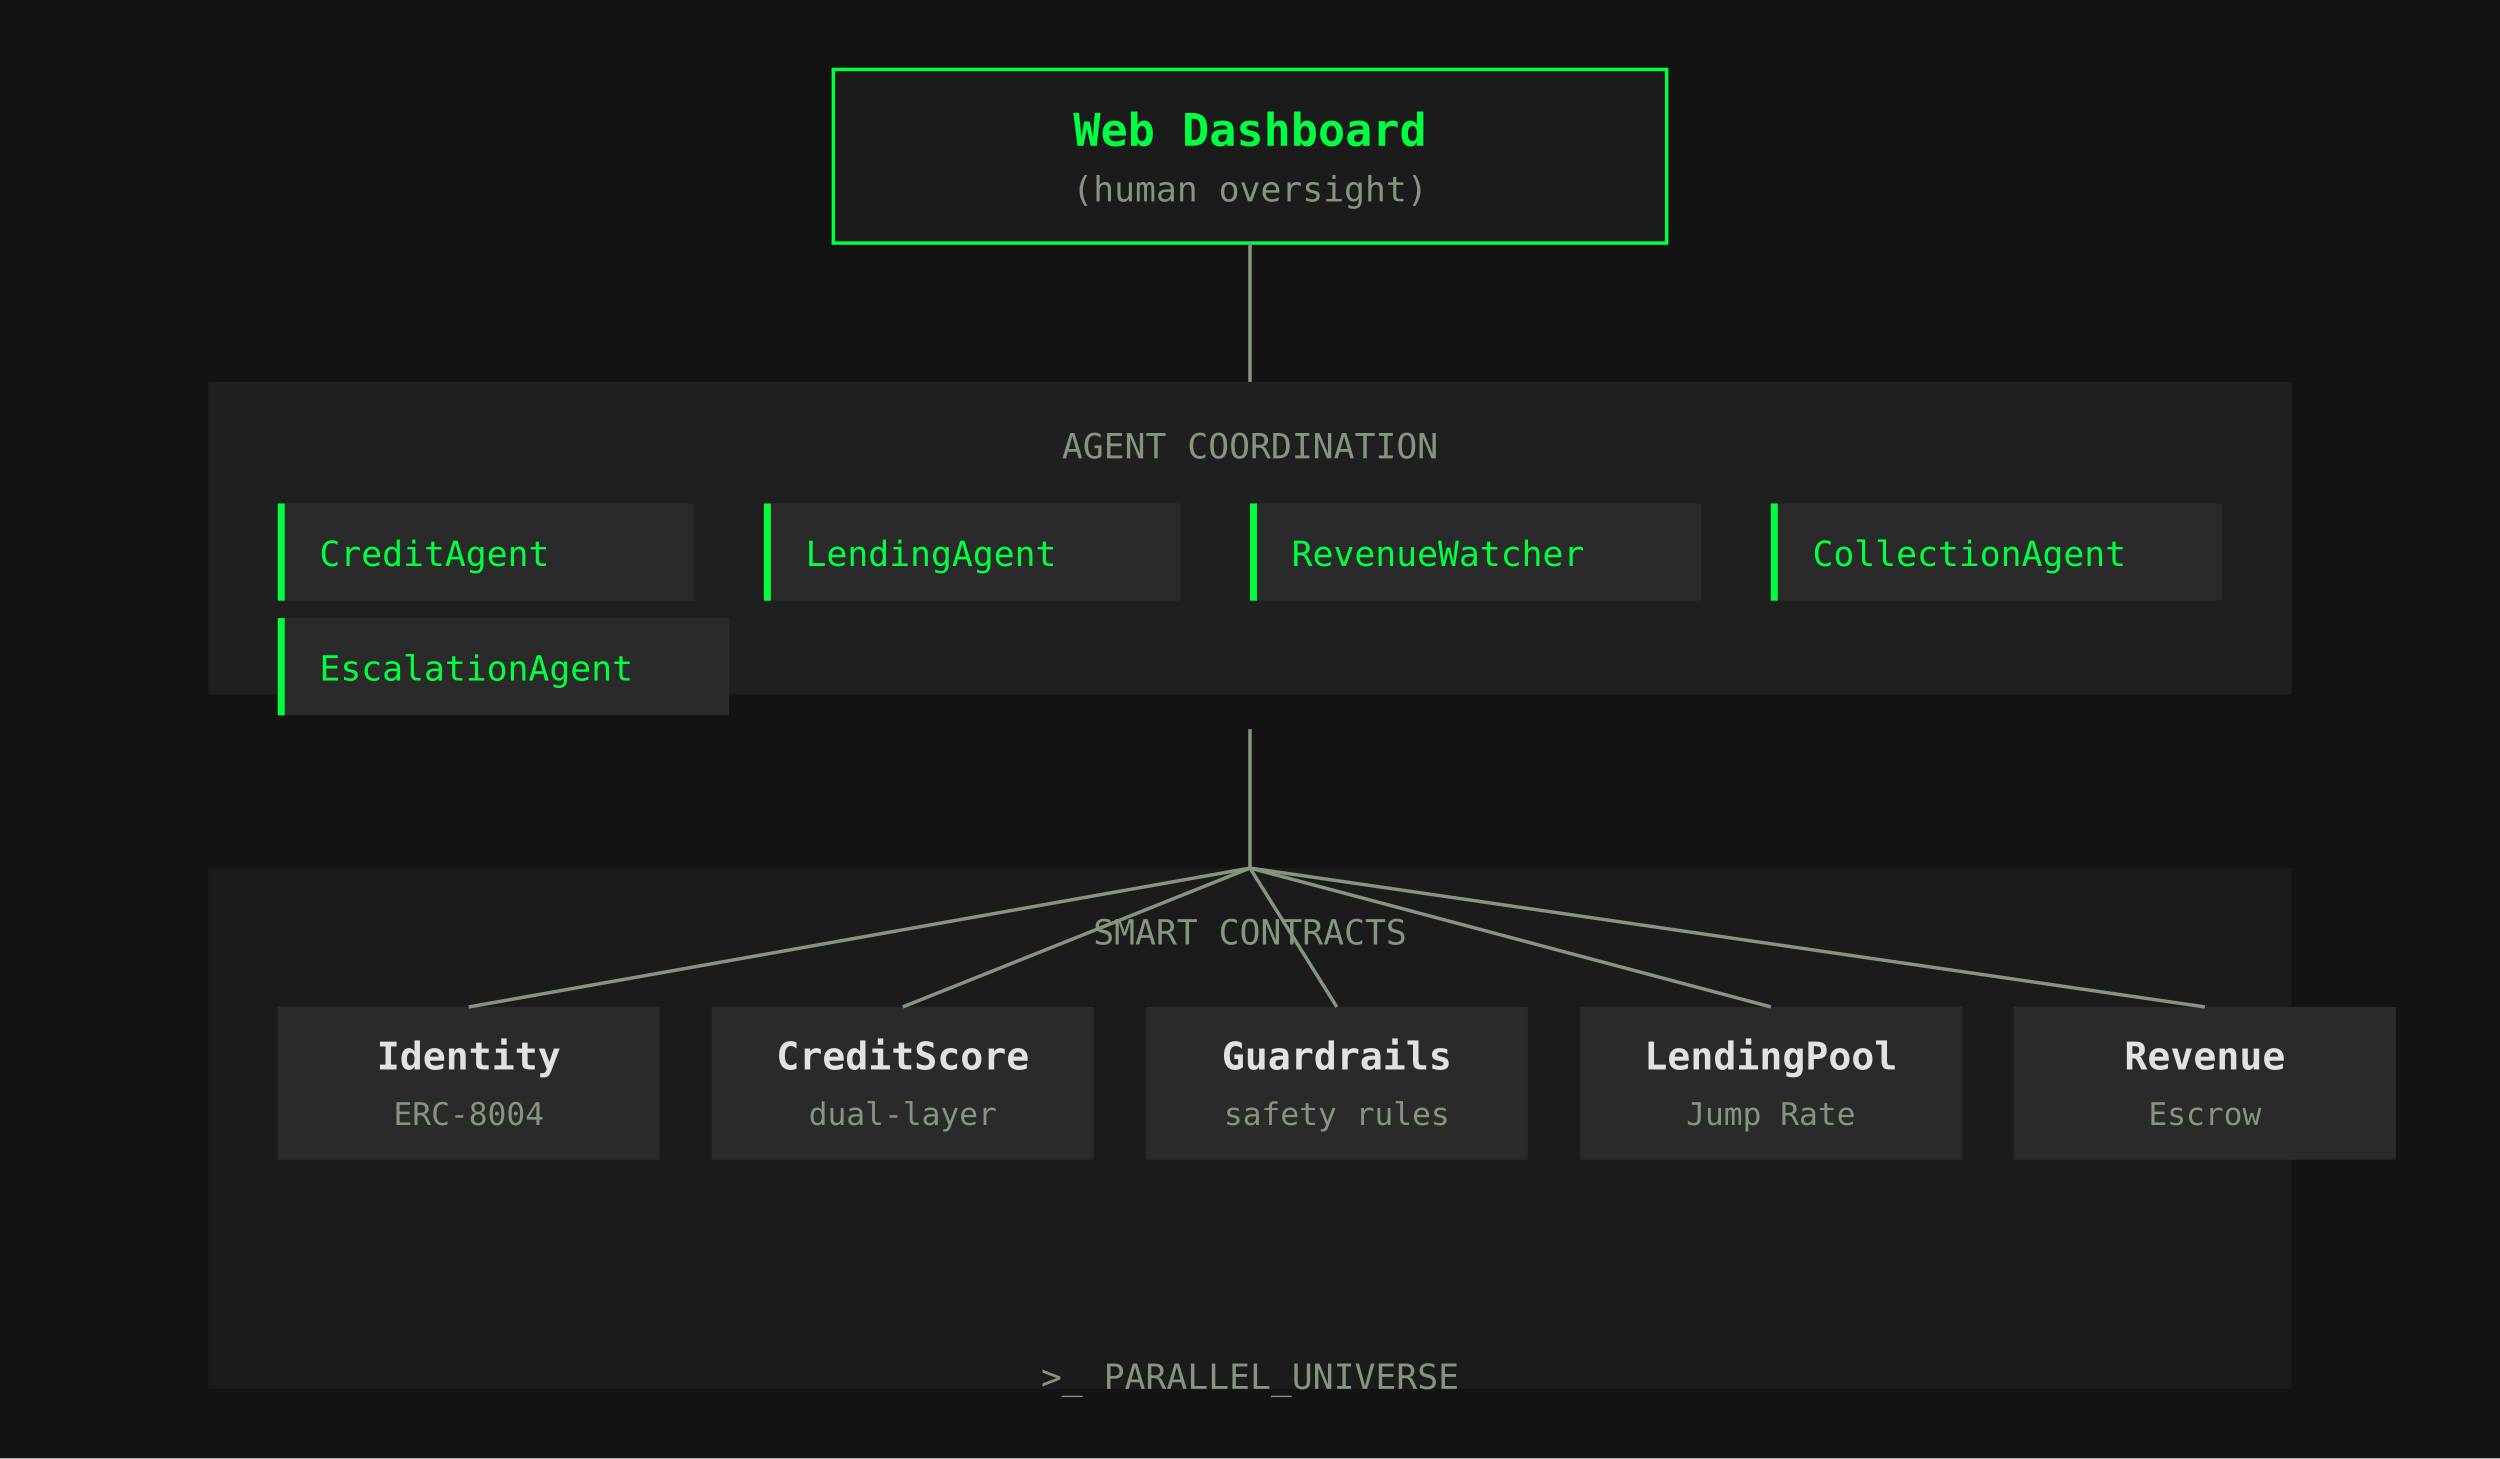
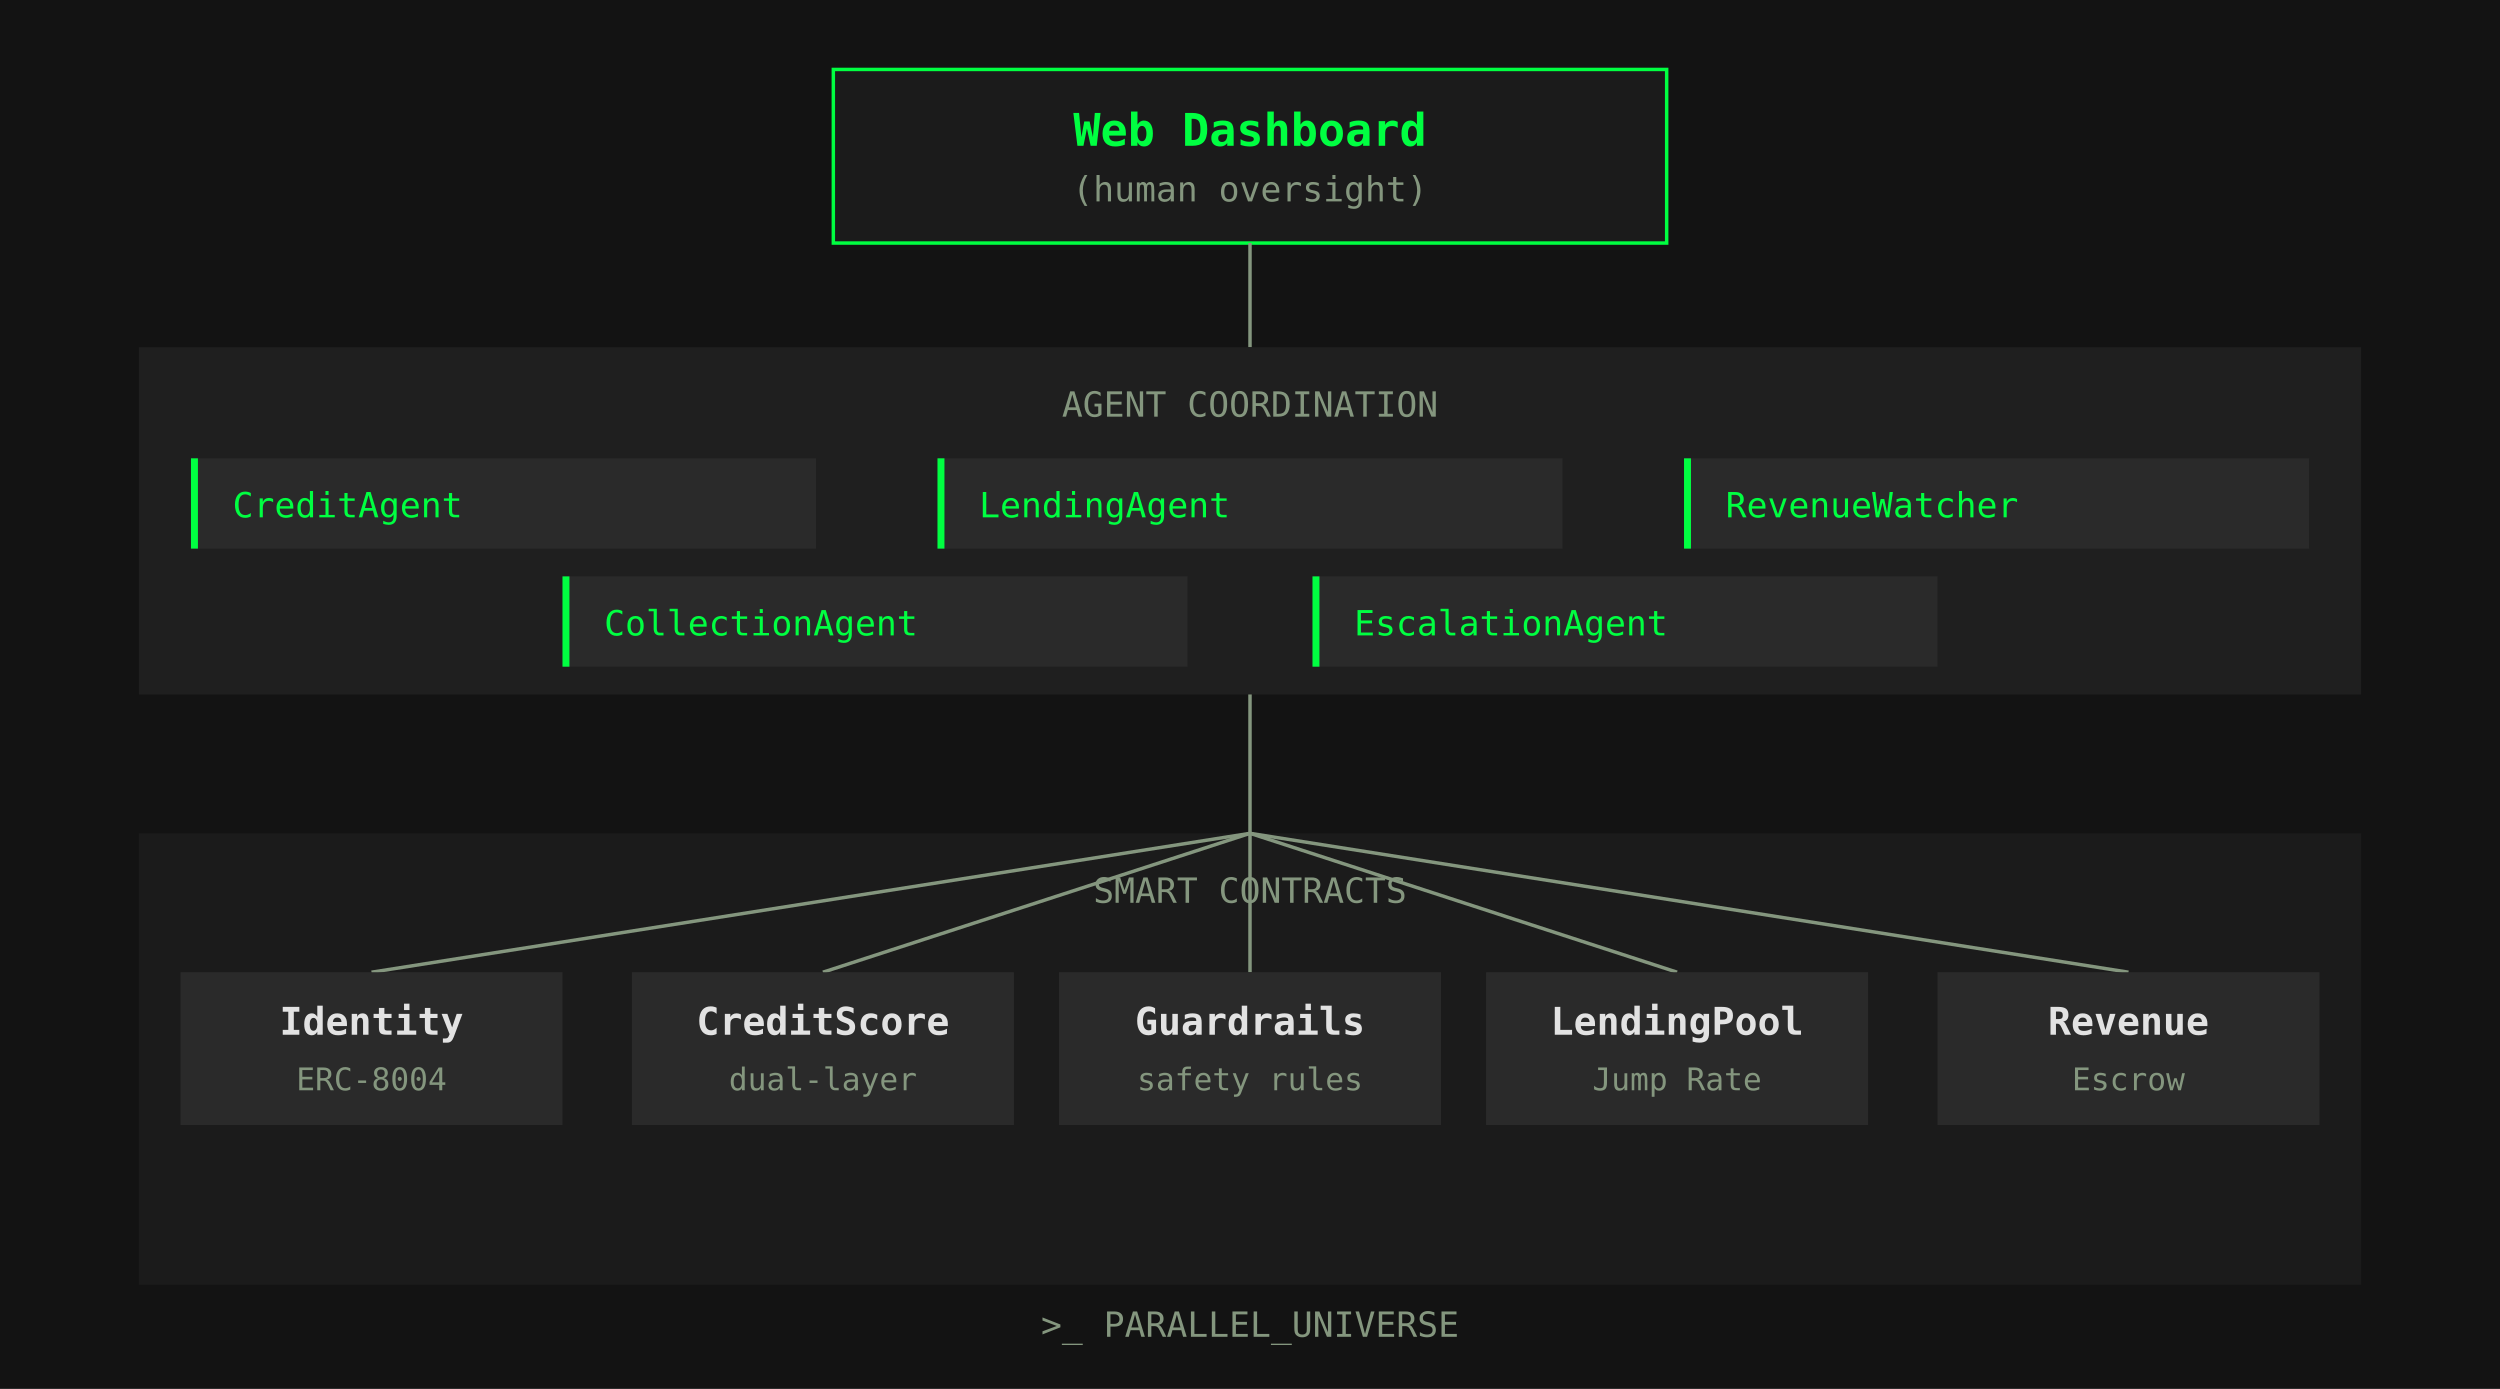
- <svg xmlns="http://www.w3.org/2000/svg" viewBox="0 0 720 420">
-   <rect width="720" height="420" fill="#131313" />
+ <svg xmlns="http://www.w3.org/2000/svg" viewBox="0 0 720 400">
+   <rect width="720" height="400" fill="#131313" />
  <rect x="240" y="20" width="240" height="50" fill="#1b1b1b" stroke="#00FF41" stroke-width="1" />
  <text x="360" y="42" text-anchor="middle" font-family="monospace" font-size="13" font-weight="700" fill="#00FF41">Web Dashboard</text>
  <text x="360" y="58" text-anchor="middle" font-family="monospace" font-size="10" fill="#84967e">(human oversight)</text>
-   <line x1="360" y1="70" x2="360" y2="110" stroke="#84967e" stroke-width="1" />
-   <rect x="60" y="110" width="600" height="90" fill="#1f1f1f" stroke="none" />
-   <text x="360" y="132" text-anchor="middle" font-family="monospace" font-size="10" fill="#84967e">AGENT COORDINATION</text>
-   <rect x="80" y="145" width="120" height="28" fill="#2a2a2a" />
-   <rect x="80" y="145" width="2" height="28" fill="#00FF41" />
-   <text x="92" y="163" font-family="monospace" font-size="10" fill="#00FF41">CreditAgent</text>
-   <rect x="220" y="145" width="120" height="28" fill="#2a2a2a" />
-   <rect x="220" y="145" width="2" height="28" fill="#00FF41" />
-   <text x="232" y="163" font-family="monospace" font-size="10" fill="#00FF41">LendingAgent</text>
-   <rect x="360" y="145" width="130" height="28" fill="#2a2a2a" />
-   <rect x="360" y="145" width="2" height="28" fill="#00FF41" />
-   <text x="372" y="163" font-family="monospace" font-size="10" fill="#00FF41">RevenueWatcher</text>
-   <rect x="510" y="145" width="130" height="28" fill="#2a2a2a" />
-   <rect x="510" y="145" width="2" height="28" fill="#00FF41" />
-   <text x="522" y="163" font-family="monospace" font-size="10" fill="#00FF41">CollectionAgent</text>
-   <rect x="80" y="178" width="130" height="28" fill="#2a2a2a" />
-   <rect x="80" y="178" width="2" height="28" fill="#00FF41" />
-   <text x="92" y="196" font-family="monospace" font-size="10" fill="#00FF41">EscalationAgent</text>
-   <line x1="360" y1="210" x2="360" y2="250" stroke="#84967e" stroke-width="1" />
-   <rect x="60" y="250" width="600" height="150" fill="#1b1b1b" stroke="none" />
-   <text x="360" y="272" text-anchor="middle" font-family="monospace" font-size="10" fill="#84967e">SMART CONTRACTS</text>
-   <rect x="80" y="290" width="110" height="44" fill="#2a2a2a" />
-   <text x="135" y="308" text-anchor="middle" font-family="monospace" font-size="11" font-weight="700" fill="#e2e2e2">Identity</text>
-   <text x="135" y="324" text-anchor="middle" font-family="monospace" font-size="9" fill="#84967e">ERC-8004</text>
-   <rect x="205" y="290" width="110" height="44" fill="#2a2a2a" />
-   <text x="260" y="308" text-anchor="middle" font-family="monospace" font-size="11" font-weight="700" fill="#e2e2e2">CreditScore</text>
-   <text x="260" y="324" text-anchor="middle" font-family="monospace" font-size="9" fill="#84967e">dual-layer</text>
-   <rect x="330" y="290" width="110" height="44" fill="#2a2a2a" />
-   <text x="385" y="308" text-anchor="middle" font-family="monospace" font-size="11" font-weight="700" fill="#e2e2e2">Guardrails</text>
-   <text x="385" y="324" text-anchor="middle" font-family="monospace" font-size="9" fill="#84967e">safety rules</text>
-   <rect x="455" y="290" width="110" height="44" fill="#2a2a2a" />
-   <text x="510" y="308" text-anchor="middle" font-family="monospace" font-size="11" font-weight="700" fill="#e2e2e2">LendingPool</text>
-   <text x="510" y="324" text-anchor="middle" font-family="monospace" font-size="9" fill="#84967e">Jump Rate</text>
-   <rect x="580" y="290" width="110" height="44" fill="#2a2a2a" />
-   <text x="635" y="308" text-anchor="middle" font-family="monospace" font-size="11" font-weight="700" fill="#e2e2e2">Revenue</text>
-   <text x="635" y="324" text-anchor="middle" font-family="monospace" font-size="9" fill="#84967e">Escrow</text>
-   <line x1="360" y1="250" x2="135" y2="290" stroke="#84967e" stroke-width="1" />
-   <line x1="360" y1="250" x2="260" y2="290" stroke="#84967e" stroke-width="1" />
-   <line x1="360" y1="250" x2="385" y2="290" stroke="#84967e" stroke-width="1" />
-   <line x1="360" y1="250" x2="510" y2="290" stroke="#84967e" stroke-width="1" />
-   <line x1="360" y1="250" x2="635" y2="290" stroke="#84967e" stroke-width="1" />
-   <text x="360" y="400" text-anchor="middle" font-family="monospace" font-size="10" fill="#84967e">&gt;_ PARALLEL_UNIVERSE</text>
+   <line x1="360" y1="70" x2="360" y2="100" stroke="#84967e" stroke-width="1" />
+   <rect x="40" y="100" width="640" height="100" fill="#1f1f1f" />
+   <text x="360" y="120" text-anchor="middle" font-family="monospace" font-size="10" fill="#84967e">AGENT COORDINATION</text>
+   <rect x="55" y="132" width="180" height="26" fill="#2a2a2a" />
+   <rect x="55" y="132" width="2" height="26" fill="#00FF41" />
+   <text x="67" y="149" font-family="monospace" font-size="10" fill="#00FF41">CreditAgent</text>
+   <rect x="270" y="132" width="180" height="26" fill="#2a2a2a" />
+   <rect x="270" y="132" width="2" height="26" fill="#00FF41" />
+   <text x="282" y="149" font-family="monospace" font-size="10" fill="#00FF41">LendingAgent</text>
+   <rect x="485" y="132" width="180" height="26" fill="#2a2a2a" />
+   <rect x="485" y="132" width="2" height="26" fill="#00FF41" />
+   <text x="497" y="149" font-family="monospace" font-size="10" fill="#00FF41">RevenueWatcher</text>
+   <rect x="162" y="166" width="180" height="26" fill="#2a2a2a" />
+   <rect x="162" y="166" width="2" height="26" fill="#00FF41" />
+   <text x="174" y="183" font-family="monospace" font-size="10" fill="#00FF41">CollectionAgent</text>
+   <rect x="378" y="166" width="180" height="26" fill="#2a2a2a" />
+   <rect x="378" y="166" width="2" height="26" fill="#00FF41" />
+   <text x="390" y="183" font-family="monospace" font-size="10" fill="#00FF41">EscalationAgent</text>
+   <line x1="360" y1="200" x2="360" y2="240" stroke="#84967e" stroke-width="1" />
+   <rect x="40" y="240" width="640" height="130" fill="#1b1b1b" />
+   <text x="360" y="260" text-anchor="middle" font-family="monospace" font-size="10" fill="#84967e">SMART CONTRACTS</text>
+   <line x1="360" y1="240" x2="107" y2="280" stroke="#84967e" stroke-width="1" />
+   <line x1="360" y1="240" x2="237" y2="280" stroke="#84967e" stroke-width="1" />
+   <line x1="360" y1="240" x2="360" y2="280" stroke="#84967e" stroke-width="1" />
+   <line x1="360" y1="240" x2="483" y2="280" stroke="#84967e" stroke-width="1" />
+   <line x1="360" y1="240" x2="613" y2="280" stroke="#84967e" stroke-width="1" />
+   <rect x="52" y="280" width="110" height="44" fill="#2a2a2a" />
+   <text x="107" y="298" text-anchor="middle" font-family="monospace" font-size="11" font-weight="700" fill="#e2e2e2">Identity</text>
+   <text x="107" y="314" text-anchor="middle" font-family="monospace" font-size="9" fill="#84967e">ERC-8004</text>
+   <rect x="182" y="280" width="110" height="44" fill="#2a2a2a" />
+   <text x="237" y="298" text-anchor="middle" font-family="monospace" font-size="11" font-weight="700" fill="#e2e2e2">CreditScore</text>
+   <text x="237" y="314" text-anchor="middle" font-family="monospace" font-size="9" fill="#84967e">dual-layer</text>
+   <rect x="305" y="280" width="110" height="44" fill="#2a2a2a" />
+   <text x="360" y="298" text-anchor="middle" font-family="monospace" font-size="11" font-weight="700" fill="#e2e2e2">Guardrails</text>
+   <text x="360" y="314" text-anchor="middle" font-family="monospace" font-size="9" fill="#84967e">safety rules</text>
+   <rect x="428" y="280" width="110" height="44" fill="#2a2a2a" />
+   <text x="483" y="298" text-anchor="middle" font-family="monospace" font-size="11" font-weight="700" fill="#e2e2e2">LendingPool</text>
+   <text x="483" y="314" text-anchor="middle" font-family="monospace" font-size="9" fill="#84967e">Jump Rate</text>
+   <rect x="558" y="280" width="110" height="44" fill="#2a2a2a" />
+   <text x="613" y="298" text-anchor="middle" font-family="monospace" font-size="11" font-weight="700" fill="#e2e2e2">Revenue</text>
+   <text x="613" y="314" text-anchor="middle" font-family="monospace" font-size="9" fill="#84967e">Escrow</text>
+   <text x="360" y="385" text-anchor="middle" font-family="monospace" font-size="10" fill="#84967e">&gt;_ PARALLEL_UNIVERSE</text>
</svg>
